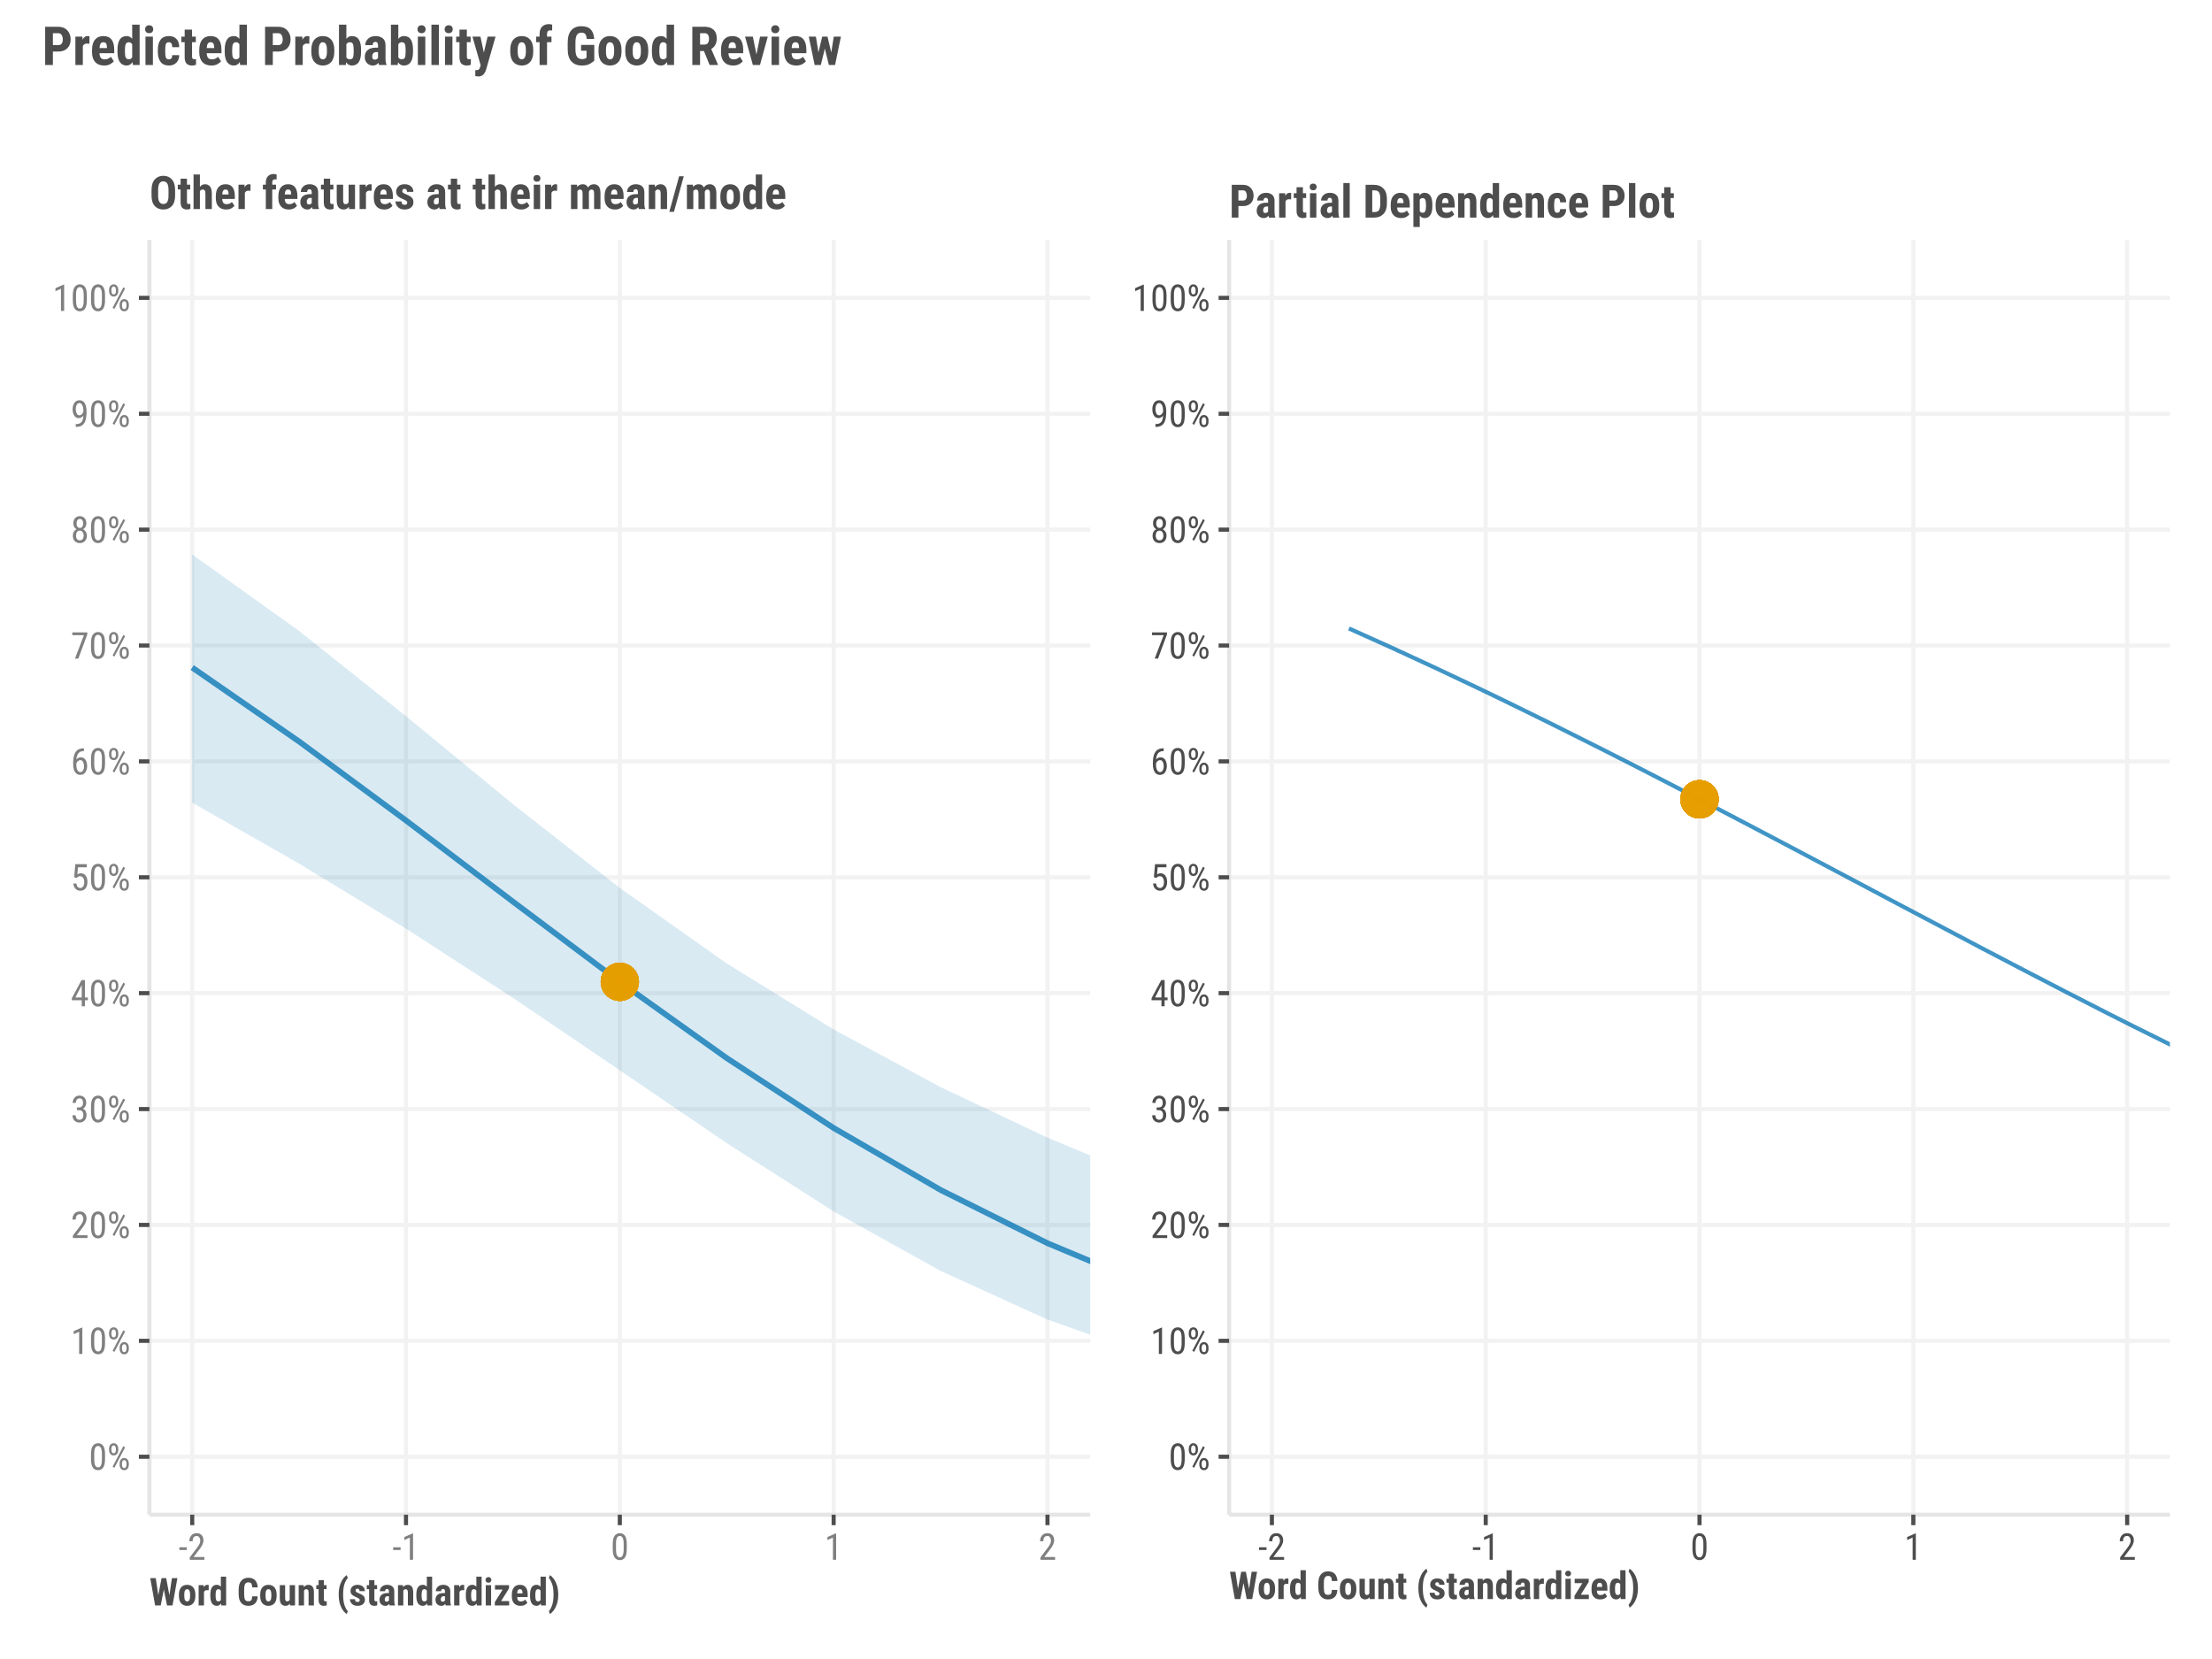
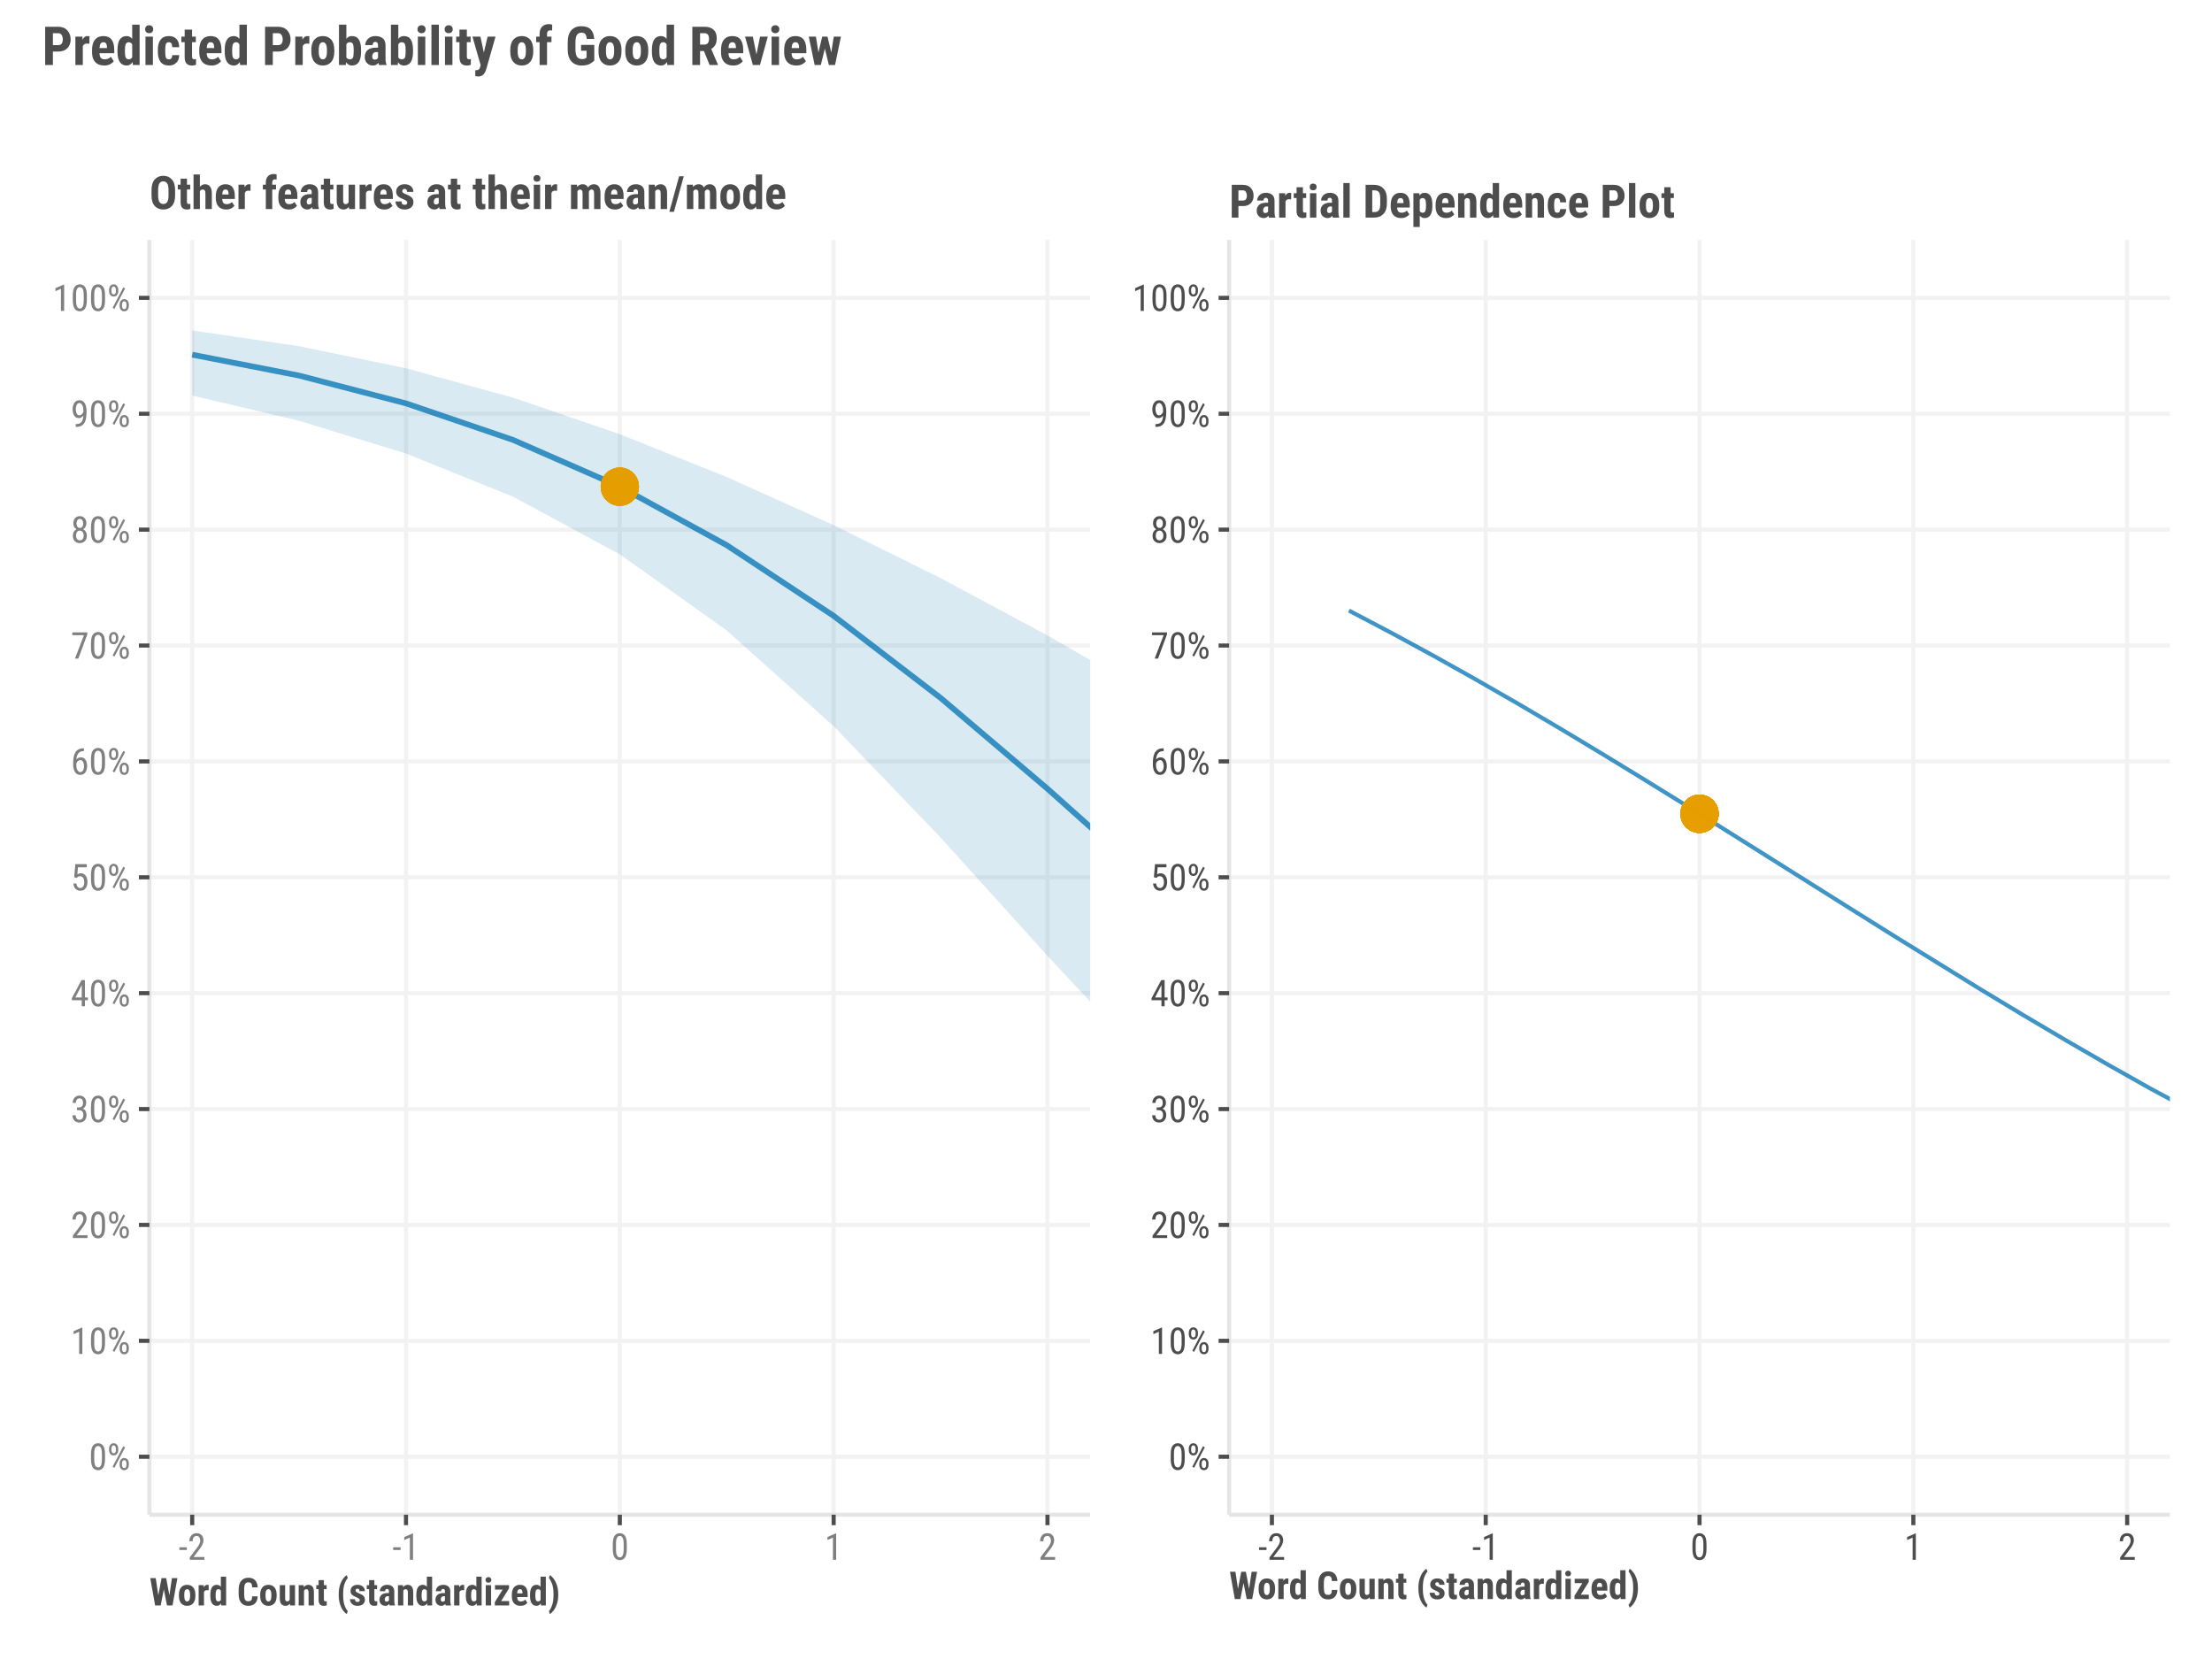
<svg xmlns="http://www.w3.org/2000/svg" class="svglite" width="576.00pt" height="432.00pt" viewBox="0 0 576.00 432.00">
  <defs>
    <style type="text/css">
    .svglite line, .svglite polyline, .svglite polygon, .svglite path, .svglite rect, .svglite circle {
      fill: none;
      stroke: #000000;
      stroke-linecap: round;
      stroke-linejoin: round;
      stroke-miterlimit: 10.00;
    }
    .svglite text {
      white-space: pre;
    }
  </style>
  </defs>
  <rect width="100%" height="100%" style="stroke: none; fill: none;" />
  <defs>
    <clipPath id="cpMC4wMHw1NzYuMDB8MC4wMHw0MzIuMDA=">
      <rect x="0.00" y="0.00" width="576.00" height="432.00" />
    </clipPath>
  </defs>
  <g clip-path="url(#cpMC4wMHw1NzYuMDB8MC4wMHw0MzIuMDA=)">
    <rect x="0" y="0" width="576.00" height="432.00" style="stroke-width: 1.07; stroke: none;" />
  </g>
  <defs>
    <clipPath id="cpMzguOTF8NTY1LjA0fDYyLjQ4fDM5NC40Mg==">
      <rect x="38.91" y="62.48" width="526.13" height="331.94" />
    </clipPath>
  </defs>
  <g clip-path="url(#cpMzguOTF8NTY1LjA0fDYyLjQ4fDM5NC40Mg==)">
</g>
  <g clip-path="url(#cpMC4wMHw1NzYuMDB8MC4wMHw0MzIuMDA=)">
</g>
  <defs>
    <clipPath id="cpNS40OHwyODkuMzd8MjIuMDB8NDI2LjUy">
      <rect x="5.48" y="22.00" width="283.89" height="404.52" />
    </clipPath>
  </defs>
  <g clip-path="url(#cpNS40OHwyODkuMzd8MjIuMDB8NDI2LjUy)">
    <rect x="5.48" y="22.00" width="283.89" height="404.52" style="stroke-width: 1.07; stroke: none;" />
  </g>
  <g clip-path="url(#cpMC4wMHw1NzYuMDB8MC4wMHw0MzIuMDA=)">
</g>
  <defs>
    <clipPath id="cpMzguOTF8MjgzLjg5fDYyLjQ4fDM5NC40Mg==">
      <rect x="38.91" y="62.48" width="244.98" height="331.94" />
    </clipPath>
  </defs>
  <g clip-path="url(#cpMzguOTF8MjgzLjg5fDYyLjQ4fDM5NC40Mg==)">
    <polyline points="38.91,379.33 283.89,379.33 " style="stroke-width: 1.07; stroke: #F2F2F2; stroke-linecap: butt;" />
    <polyline points="38.91,349.15 283.89,349.15 " style="stroke-width: 1.07; stroke: #F2F2F2; stroke-linecap: butt;" />
    <polyline points="38.91,318.97 283.89,318.97 " style="stroke-width: 1.07; stroke: #F2F2F2; stroke-linecap: butt;" />
    <polyline points="38.91,288.80 283.89,288.80 " style="stroke-width: 1.07; stroke: #F2F2F2; stroke-linecap: butt;" />
    <polyline points="38.91,258.62 283.89,258.62 " style="stroke-width: 1.07; stroke: #F2F2F2; stroke-linecap: butt;" />
    <polyline points="38.91,228.45 283.89,228.45 " style="stroke-width: 1.07; stroke: #F2F2F2; stroke-linecap: butt;" />
    <polyline points="38.91,198.27 283.89,198.27 " style="stroke-width: 1.07; stroke: #F2F2F2; stroke-linecap: butt;" />
    <polyline points="38.91,168.09 283.89,168.09 " style="stroke-width: 1.07; stroke: #F2F2F2; stroke-linecap: butt;" />
    <polyline points="38.91,137.92 283.89,137.92 " style="stroke-width: 1.07; stroke: #F2F2F2; stroke-linecap: butt;" />
    <polyline points="38.91,107.74 283.89,107.74 " style="stroke-width: 1.07; stroke: #F2F2F2; stroke-linecap: butt;" />
    <polyline points="38.91,77.56 283.89,77.56 " style="stroke-width: 1.07; stroke: #F2F2F2; stroke-linecap: butt;" />
    <polyline points="50.05,394.42 50.05,62.48 " style="stroke-width: 1.07; stroke: #F2F2F2; stroke-linecap: butt;" />
    <polyline points="105.72,394.42 105.72,62.48 " style="stroke-width: 1.07; stroke: #F2F2F2; stroke-linecap: butt;" />
    <polyline points="161.40,394.42 161.40,62.48 " style="stroke-width: 1.07; stroke: #F2F2F2; stroke-linecap: butt;" />
    <polyline points="217.08,394.42 217.08,62.48 " style="stroke-width: 1.07; stroke: #F2F2F2; stroke-linecap: butt;" />
    <polyline points="272.76,394.42 272.76,62.48 " style="stroke-width: 1.07; stroke: #F2F2F2; stroke-linecap: butt;" />
-     <polyline points="50.05,173.83 77.89,193.09 105.72,213.65 133.56,234.78 161.40,255.67 189.24,275.53 217.08,293.73 244.92,309.86 272.76,323.73 300.59,335.36 328.43,344.89 356.27,352.57 384.11,358.68 411.95,363.47 " style="stroke-width: 1.49; stroke: #0072B2; stroke-opacity: 0.75; stroke-linecap: butt;" />
-     <polygon points="50.05,144.38 77.89,164.30 105.72,186.49 133.56,209.38 161.40,231.23 189.24,250.88 217.08,268.07 244.92,283.07 272.76,296.24 300.59,307.82 328.43,318.01 356.27,326.93 384.11,334.71 411.95,341.46 411.95,372.99 384.11,370.22 356.27,366.32 328.43,360.89 300.59,353.48 272.76,343.61 244.92,330.94 217.08,315.45 189.24,297.67 161.40,278.71 133.56,259.83 105.72,241.82 77.89,224.89 50.05,209.01 " style="stroke-width: 0.00; stroke: none; stroke-linecap: butt; fill: #0072B2; fill-opacity: 0.15;" />
-     <polyline points="50.05,144.38 77.89,164.30 105.72,186.49 133.56,209.38 161.40,231.23 189.24,250.88 217.08,268.07 244.92,283.07 272.76,296.24 300.59,307.82 328.43,318.01 356.27,326.93 384.11,334.71 411.95,341.46 " style="stroke-width: 1.07; stroke: none; stroke-linecap: butt;" />
-     <polyline points="411.95,372.99 384.11,370.22 356.27,366.32 328.43,360.89 300.59,353.48 272.76,343.61 244.92,330.94 217.08,315.45 189.24,297.67 161.40,278.71 133.56,259.83 105.72,241.82 77.89,224.89 50.05,209.01 " style="stroke-width: 1.07; stroke: none; stroke-linecap: butt;" />
-     <circle cx="161.40" cy="255.67" r="4.62" style="stroke-width: 0.71; stroke: #E69F00; stroke-opacity: 0.50; fill: #E69F00; fill-opacity: 0.50;" />
-     <circle cx="161.40" cy="255.67" r="4.62" style="stroke-width: 0.71; stroke: #E69F00; stroke-opacity: 0.50; fill: #E69F00; fill-opacity: 0.50;" />
-     <circle cx="161.40" cy="255.67" r="4.62" style="stroke-width: 0.71; stroke: #E69F00; stroke-opacity: 0.50; fill: #E69F00; fill-opacity: 0.50;" />
-     <circle cx="161.40" cy="255.67" r="4.62" style="stroke-width: 0.71; stroke: #E69F00; stroke-opacity: 0.50; fill: #E69F00; fill-opacity: 0.50;" />
-     <circle cx="161.40" cy="255.67" r="4.62" style="stroke-width: 0.71; stroke: #E69F00; stroke-opacity: 0.50; fill: #E69F00; fill-opacity: 0.50;" />
-     <circle cx="161.40" cy="255.67" r="4.62" style="stroke-width: 0.71; stroke: #E69F00; stroke-opacity: 0.50; fill: #E69F00; fill-opacity: 0.50;" />
-     <circle cx="161.40" cy="255.67" r="4.62" style="stroke-width: 0.71; stroke: #E69F00; stroke-opacity: 0.50; fill: #E69F00; fill-opacity: 0.50;" />
-     <circle cx="161.40" cy="255.67" r="4.62" style="stroke-width: 0.71; stroke: #E69F00; stroke-opacity: 0.50; fill: #E69F00; fill-opacity: 0.50;" />
-     <circle cx="161.40" cy="255.67" r="4.62" style="stroke-width: 0.71; stroke: #E69F00; stroke-opacity: 0.50; fill: #E69F00; fill-opacity: 0.50;" />
-     <circle cx="161.40" cy="255.67" r="4.62" style="stroke-width: 0.71; stroke: #E69F00; stroke-opacity: 0.50; fill: #E69F00; fill-opacity: 0.50;" />
-     <circle cx="161.40" cy="255.67" r="4.62" style="stroke-width: 0.71; stroke: #E69F00; stroke-opacity: 0.50; fill: #E69F00; fill-opacity: 0.50;" />
-     <circle cx="161.40" cy="255.67" r="4.62" style="stroke-width: 0.71; stroke: #E69F00; stroke-opacity: 0.50; fill: #E69F00; fill-opacity: 0.50;" />
-     <circle cx="161.40" cy="255.67" r="4.62" style="stroke-width: 0.71; stroke: #E69F00; stroke-opacity: 0.50; fill: #E69F00; fill-opacity: 0.50;" />
-     <circle cx="161.40" cy="255.67" r="4.62" style="stroke-width: 0.71; stroke: #E69F00; stroke-opacity: 0.50; fill: #E69F00; fill-opacity: 0.50;" />
+     <polyline points="50.05,92.36 77.89,97.80 105.72,105.04 133.56,114.54 161.40,126.73 189.24,141.97 217.08,160.37 244.92,181.73 272.76,205.39 300.59,230.26 328.43,255.03 " style="stroke-width: 1.49; stroke: #0072B2; stroke-opacity: 0.75; stroke-linecap: butt;" />
+     <polygon points="50.05,86.04 77.89,90.15 105.72,95.90 133.56,103.54 161.40,113.06 189.24,124.22 217.08,136.75 244.92,150.53 272.76,165.47 300.59,181.46 328.43,198.28 328.43,304.96 300.59,278.69 272.76,248.91 244.92,218.09 217.08,189.09 189.24,164.17 161.40,144.35 133.56,129.32 105.72,118.09 77.89,109.57 50.05,103.00 " style="stroke-width: 0.00; stroke: none; stroke-linecap: butt; fill: #0072B2; fill-opacity: 0.15;" />
+     <polyline points="50.05,86.04 77.89,90.15 105.72,95.90 133.56,103.54 161.40,113.06 189.24,124.22 217.08,136.75 244.92,150.53 272.76,165.47 300.59,181.46 328.43,198.28 " style="stroke-width: 1.07; stroke: none; stroke-linecap: butt;" />
+     <polyline points="328.43,304.96 300.59,278.69 272.76,248.91 244.92,218.09 217.08,189.09 189.24,164.17 161.40,144.35 133.56,129.32 105.72,118.09 77.89,109.57 50.05,103.00 " style="stroke-width: 1.07; stroke: none; stroke-linecap: butt;" />
+     <circle cx="161.40" cy="126.73" r="4.62" style="stroke-width: 0.71; stroke: #E69F00; stroke-opacity: 0.50; fill: #E69F00; fill-opacity: 0.50;" />
+     <circle cx="161.40" cy="126.73" r="4.62" style="stroke-width: 0.71; stroke: #E69F00; stroke-opacity: 0.50; fill: #E69F00; fill-opacity: 0.50;" />
+     <circle cx="161.40" cy="126.73" r="4.62" style="stroke-width: 0.71; stroke: #E69F00; stroke-opacity: 0.50; fill: #E69F00; fill-opacity: 0.50;" />
+     <circle cx="161.40" cy="126.73" r="4.62" style="stroke-width: 0.71; stroke: #E69F00; stroke-opacity: 0.50; fill: #E69F00; fill-opacity: 0.50;" />
+     <circle cx="161.40" cy="126.73" r="4.62" style="stroke-width: 0.71; stroke: #E69F00; stroke-opacity: 0.50; fill: #E69F00; fill-opacity: 0.50;" />
+     <circle cx="161.40" cy="126.73" r="4.62" style="stroke-width: 0.71; stroke: #E69F00; stroke-opacity: 0.50; fill: #E69F00; fill-opacity: 0.50;" />
+     <circle cx="161.40" cy="126.73" r="4.62" style="stroke-width: 0.71; stroke: #E69F00; stroke-opacity: 0.50; fill: #E69F00; fill-opacity: 0.50;" />
+     <circle cx="161.40" cy="126.73" r="4.62" style="stroke-width: 0.71; stroke: #E69F00; stroke-opacity: 0.50; fill: #E69F00; fill-opacity: 0.50;" />
+     <circle cx="161.40" cy="126.73" r="4.62" style="stroke-width: 0.71; stroke: #E69F00; stroke-opacity: 0.50; fill: #E69F00; fill-opacity: 0.50;" />
+     <circle cx="161.40" cy="126.73" r="4.62" style="stroke-width: 0.71; stroke: #E69F00; stroke-opacity: 0.50; fill: #E69F00; fill-opacity: 0.50;" />
+     <circle cx="161.40" cy="126.73" r="4.62" style="stroke-width: 0.71; stroke: #E69F00; stroke-opacity: 0.50; fill: #E69F00; fill-opacity: 0.50;" />
  </g>
  <g clip-path="url(#cpMC4wMHw1NzYuMDB8MC4wMHw0MzIuMDA=)">
    <polyline points="38.91,394.42 38.91,62.48 " style="stroke-width: 1.07; stroke: #E5E5E5; stroke-linecap: butt;" />
    <text x="33.98" y="382.74" text-anchor="end" style="font-size: 9.60px;fill: #7F7F7F; font-family: &quot;Roboto Condensed&quot;;" textLength="10.81px" lengthAdjust="spacingAndGlyphs">0%</text>
    <text x="33.98" y="352.56" text-anchor="end" style="font-size: 9.60px;fill: #7F7F7F; font-family: &quot;Roboto Condensed&quot;;" textLength="15.54px" lengthAdjust="spacingAndGlyphs">10%</text>
    <text x="33.98" y="322.38" text-anchor="end" style="font-size: 9.60px;fill: #7F7F7F; font-family: &quot;Roboto Condensed&quot;;" textLength="15.54px" lengthAdjust="spacingAndGlyphs">20%</text>
    <text x="33.98" y="292.21" text-anchor="end" style="font-size: 9.60px;fill: #7F7F7F; font-family: &quot;Roboto Condensed&quot;;" textLength="15.54px" lengthAdjust="spacingAndGlyphs">30%</text>
    <text x="33.98" y="262.03" text-anchor="end" style="font-size: 9.60px;fill: #7F7F7F; font-family: &quot;Roboto Condensed&quot;;" textLength="15.54px" lengthAdjust="spacingAndGlyphs">40%</text>
    <text x="33.98" y="231.85" text-anchor="end" style="font-size: 9.60px;fill: #7F7F7F; font-family: &quot;Roboto Condensed&quot;;" textLength="15.54px" lengthAdjust="spacingAndGlyphs">50%</text>
    <text x="33.98" y="201.68" text-anchor="end" style="font-size: 9.60px;fill: #7F7F7F; font-family: &quot;Roboto Condensed&quot;;" textLength="15.54px" lengthAdjust="spacingAndGlyphs">60%</text>
    <text x="33.98" y="171.50" text-anchor="end" style="font-size: 9.60px;fill: #7F7F7F; font-family: &quot;Roboto Condensed&quot;;" textLength="15.54px" lengthAdjust="spacingAndGlyphs">70%</text>
    <text x="33.98" y="141.33" text-anchor="end" style="font-size: 9.60px;fill: #7F7F7F; font-family: &quot;Roboto Condensed&quot;;" textLength="15.54px" lengthAdjust="spacingAndGlyphs">80%</text>
    <text x="33.98" y="111.15" text-anchor="end" style="font-size: 9.60px;fill: #7F7F7F; font-family: &quot;Roboto Condensed&quot;;" textLength="15.54px" lengthAdjust="spacingAndGlyphs">90%</text>
    <text x="33.98" y="80.97" text-anchor="end" style="font-size: 9.60px;fill: #7F7F7F; font-family: &quot;Roboto Condensed&quot;;" textLength="20.28px" lengthAdjust="spacingAndGlyphs">100%</text>
    <polyline points="36.17,379.33 38.91,379.33 " style="stroke-width: 1.07; stroke: #4D4D4D; stroke-linecap: butt;" />
    <polyline points="36.17,349.15 38.91,349.15 " style="stroke-width: 1.07; stroke: #4D4D4D; stroke-linecap: butt;" />
    <polyline points="36.17,318.97 38.91,318.97 " style="stroke-width: 1.07; stroke: #4D4D4D; stroke-linecap: butt;" />
    <polyline points="36.17,288.80 38.91,288.80 " style="stroke-width: 1.07; stroke: #4D4D4D; stroke-linecap: butt;" />
    <polyline points="36.17,258.62 38.91,258.62 " style="stroke-width: 1.07; stroke: #4D4D4D; stroke-linecap: butt;" />
    <polyline points="36.17,228.45 38.91,228.45 " style="stroke-width: 1.07; stroke: #4D4D4D; stroke-linecap: butt;" />
    <polyline points="36.17,198.27 38.91,198.27 " style="stroke-width: 1.07; stroke: #4D4D4D; stroke-linecap: butt;" />
    <polyline points="36.17,168.09 38.91,168.09 " style="stroke-width: 1.07; stroke: #4D4D4D; stroke-linecap: butt;" />
    <polyline points="36.17,137.92 38.91,137.92 " style="stroke-width: 1.07; stroke: #4D4D4D; stroke-linecap: butt;" />
    <polyline points="36.17,107.74 38.91,107.74 " style="stroke-width: 1.07; stroke: #4D4D4D; stroke-linecap: butt;" />
    <polyline points="36.17,77.56 38.91,77.56 " style="stroke-width: 1.07; stroke: #4D4D4D; stroke-linecap: butt;" />
    <polyline points="38.91,394.42 283.89,394.42 " style="stroke-width: 1.07; stroke: #E5E5E5; stroke-linecap: butt;" />
    <polyline points="50.05,397.15 50.05,394.42 " style="stroke-width: 1.07; stroke: #4D4D4D; stroke-linecap: butt;" />
    <polyline points="105.72,397.15 105.72,394.42 " style="stroke-width: 1.07; stroke: #4D4D4D; stroke-linecap: butt;" />
    <polyline points="161.40,397.15 161.40,394.42 " style="stroke-width: 1.07; stroke: #4D4D4D; stroke-linecap: butt;" />
    <polyline points="217.08,397.15 217.08,394.42 " style="stroke-width: 1.07; stroke: #4D4D4D; stroke-linecap: butt;" />
    <polyline points="272.76,397.15 272.76,394.42 " style="stroke-width: 1.07; stroke: #4D4D4D; stroke-linecap: butt;" />
    <text x="50.05" y="406.16" text-anchor="middle" style="font-size: 9.60px;fill: #7F7F7F; font-family: &quot;Roboto Condensed&quot;;" textLength="7.11px" lengthAdjust="spacingAndGlyphs">-2</text>
    <text x="105.72" y="406.16" text-anchor="middle" style="font-size: 9.60px;fill: #7F7F7F; font-family: &quot;Roboto Condensed&quot;;" textLength="7.11px" lengthAdjust="spacingAndGlyphs">-1</text>
    <text x="161.40" y="406.16" text-anchor="middle" style="font-size: 9.60px;fill: #7F7F7F; font-family: &quot;Roboto Condensed&quot;;" textLength="4.74px" lengthAdjust="spacingAndGlyphs">0</text>
    <text x="217.08" y="406.16" text-anchor="middle" style="font-size: 9.60px;fill: #7F7F7F; font-family: &quot;Roboto Condensed&quot;;" textLength="4.74px" lengthAdjust="spacingAndGlyphs">1</text>
    <text x="272.76" y="406.16" text-anchor="middle" style="font-size: 9.60px;fill: #7F7F7F; font-family: &quot;Roboto Condensed&quot;;" textLength="4.74px" lengthAdjust="spacingAndGlyphs">2</text>
    <text x="38.91" y="418.06" style="font-size: 10.00px; font-weight: bold;fill: #4D4D4D; font-family: &quot;Roboto Condensed&quot;;" textLength="107.39px" lengthAdjust="spacingAndGlyphs">Word Count (standardized)</text>
    <text x="38.91" y="54.43" style="font-size: 12.00px; font-weight: bold;fill: #4D4D4D; font-family: &quot;Roboto Condensed&quot;;" textLength="166.13px" lengthAdjust="spacingAndGlyphs">Other features at their mean/mode</text>
  </g>
  <defs>
    <clipPath id="cpMjg5LjM3fDU3MC41MnwyMi4wMHw0MjYuNTI=">
      <rect x="289.37" y="22.00" width="281.15" height="404.52" />
    </clipPath>
  </defs>
  <g clip-path="url(#cpMjg5LjM3fDU3MC41MnwyMi4wMHw0MjYuNTI=)">
    <rect x="289.37" y="22.00" width="281.15" height="404.52" style="stroke-width: 1.07; stroke: none;" />
  </g>
  <g clip-path="url(#cpMC4wMHw1NzYuMDB8MC4wMHw0MzIuMDA=)">
</g>
  <defs>
    <clipPath id="cpMzIwLjA2fDU2NS4wNHw2Mi40OHwzOTQuNDI=">
      <rect x="320.06" y="62.48" width="244.98" height="331.94" />
    </clipPath>
  </defs>
  <g clip-path="url(#cpMzIwLjA2fDU2NS4wNHw2Mi40OHwzOTQuNDI=)">
    <polyline points="320.06,379.33 565.04,379.33 " style="stroke-width: 1.07; stroke: #F2F2F2; stroke-linecap: butt;" />
    <polyline points="320.06,349.15 565.04,349.15 " style="stroke-width: 1.07; stroke: #F2F2F2; stroke-linecap: butt;" />
    <polyline points="320.06,318.97 565.04,318.97 " style="stroke-width: 1.07; stroke: #F2F2F2; stroke-linecap: butt;" />
    <polyline points="320.06,288.80 565.04,288.80 " style="stroke-width: 1.07; stroke: #F2F2F2; stroke-linecap: butt;" />
    <polyline points="320.06,258.62 565.04,258.62 " style="stroke-width: 1.07; stroke: #F2F2F2; stroke-linecap: butt;" />
    <polyline points="320.06,228.45 565.04,228.45 " style="stroke-width: 1.07; stroke: #F2F2F2; stroke-linecap: butt;" />
    <polyline points="320.06,198.27 565.04,198.27 " style="stroke-width: 1.07; stroke: #F2F2F2; stroke-linecap: butt;" />
    <polyline points="320.06,168.09 565.04,168.09 " style="stroke-width: 1.07; stroke: #F2F2F2; stroke-linecap: butt;" />
    <polyline points="320.06,137.92 565.04,137.92 " style="stroke-width: 1.07; stroke: #F2F2F2; stroke-linecap: butt;" />
    <polyline points="320.06,107.74 565.04,107.74 " style="stroke-width: 1.07; stroke: #F2F2F2; stroke-linecap: butt;" />
    <polyline points="320.06,77.56 565.04,77.56 " style="stroke-width: 1.07; stroke: #F2F2F2; stroke-linecap: butt;" />
    <polyline points="331.20,394.42 331.20,62.48 " style="stroke-width: 1.07; stroke: #F2F2F2; stroke-linecap: butt;" />
    <polyline points="386.88,394.42 386.88,62.48 " style="stroke-width: 1.07; stroke: #F2F2F2; stroke-linecap: butt;" />
    <polyline points="442.55,394.42 442.55,62.48 " style="stroke-width: 1.07; stroke: #F2F2F2; stroke-linecap: butt;" />
    <polyline points="498.23,394.42 498.23,62.48 " style="stroke-width: 1.07; stroke: #F2F2F2; stroke-linecap: butt;" />
    <polyline points="553.91,394.42 553.91,62.48 " style="stroke-width: 1.07; stroke: #F2F2F2; stroke-linecap: butt;" />
-     <polyline points="351.26,163.65 362.02,168.49 362.24,168.59 373.22,173.66 384.20,178.85 388.27,180.80 395.18,184.16 404.41,188.70 406.16,189.58 417.14,195.08 418.79,195.92 428.12,200.67 439.10,206.34 450.08,212.06 452.72,213.44 461.06,217.82 472.05,223.62 483.03,229.44 494.01,235.26 515.97,246.85 526.95,252.59 537.93,258.28 548.91,263.90 555.17,267.06 570.87,274.87 581.85,280.21 582.29,280.42 592.83,285.43 603.81,290.51 680.67,321.93 " style="stroke-width: 1.07; stroke: #0072B2; stroke-opacity: 0.75; stroke-linecap: butt;" />
-     <circle cx="442.55" cy="208.13" r="4.62" style="stroke-width: 0.71; stroke: #E69F00; stroke-opacity: 0.50; fill: #E69F00; fill-opacity: 0.50;" />
-     <circle cx="442.55" cy="208.13" r="4.62" style="stroke-width: 0.71; stroke: #E69F00; stroke-opacity: 0.50; fill: #E69F00; fill-opacity: 0.50;" />
-     <circle cx="442.55" cy="208.13" r="4.62" style="stroke-width: 0.71; stroke: #E69F00; stroke-opacity: 0.50; fill: #E69F00; fill-opacity: 0.50;" />
-     <circle cx="442.55" cy="208.13" r="4.62" style="stroke-width: 0.71; stroke: #E69F00; stroke-opacity: 0.50; fill: #E69F00; fill-opacity: 0.50;" />
-     <circle cx="442.55" cy="208.13" r="4.62" style="stroke-width: 0.71; stroke: #E69F00; stroke-opacity: 0.50; fill: #E69F00; fill-opacity: 0.50;" />
-     <circle cx="442.55" cy="208.13" r="4.62" style="stroke-width: 0.71; stroke: #E69F00; stroke-opacity: 0.50; fill: #E69F00; fill-opacity: 0.50;" />
-     <circle cx="442.55" cy="208.13" r="4.62" style="stroke-width: 0.71; stroke: #E69F00; stroke-opacity: 0.50; fill: #E69F00; fill-opacity: 0.50;" />
-     <circle cx="442.55" cy="208.13" r="4.62" style="stroke-width: 0.71; stroke: #E69F00; stroke-opacity: 0.50; fill: #E69F00; fill-opacity: 0.50;" />
-     <circle cx="442.55" cy="208.13" r="4.62" style="stroke-width: 0.71; stroke: #E69F00; stroke-opacity: 0.50; fill: #E69F00; fill-opacity: 0.50;" />
-     <circle cx="442.55" cy="208.13" r="4.62" style="stroke-width: 0.71; stroke: #E69F00; stroke-opacity: 0.50; fill: #E69F00; fill-opacity: 0.50;" />
-     <circle cx="442.55" cy="208.13" r="4.62" style="stroke-width: 0.71; stroke: #E69F00; stroke-opacity: 0.50; fill: #E69F00; fill-opacity: 0.50;" />
-     <circle cx="442.55" cy="208.13" r="4.62" style="stroke-width: 0.71; stroke: #E69F00; stroke-opacity: 0.50; fill: #E69F00; fill-opacity: 0.50;" />
-     <circle cx="442.55" cy="208.13" r="4.62" style="stroke-width: 0.71; stroke: #E69F00; stroke-opacity: 0.50; fill: #E69F00; fill-opacity: 0.50;" />
-     <circle cx="442.55" cy="208.13" r="4.62" style="stroke-width: 0.71; stroke: #E69F00; stroke-opacity: 0.50; fill: #E69F00; fill-opacity: 0.50;" />
-     <circle cx="442.55" cy="208.13" r="4.62" style="stroke-width: 0.71; stroke: #E69F00; stroke-opacity: 0.50; fill: #E69F00; fill-opacity: 0.50;" />
-     <circle cx="442.55" cy="208.13" r="4.62" style="stroke-width: 0.71; stroke: #E69F00; stroke-opacity: 0.50; fill: #E69F00; fill-opacity: 0.50;" />
-     <circle cx="442.55" cy="208.13" r="4.62" style="stroke-width: 0.71; stroke: #E69F00; stroke-opacity: 0.50; fill: #E69F00; fill-opacity: 0.50;" />
-     <circle cx="442.55" cy="208.13" r="4.62" style="stroke-width: 0.71; stroke: #E69F00; stroke-opacity: 0.50; fill: #E69F00; fill-opacity: 0.50;" />
-     <circle cx="442.55" cy="208.13" r="4.62" style="stroke-width: 0.71; stroke: #E69F00; stroke-opacity: 0.50; fill: #E69F00; fill-opacity: 0.50;" />
-     <circle cx="442.55" cy="208.13" r="4.62" style="stroke-width: 0.71; stroke: #E69F00; stroke-opacity: 0.50; fill: #E69F00; fill-opacity: 0.50;" />
-     <circle cx="442.55" cy="208.13" r="4.62" style="stroke-width: 0.71; stroke: #E69F00; stroke-opacity: 0.50; fill: #E69F00; fill-opacity: 0.50;" />
-     <circle cx="442.55" cy="208.13" r="4.62" style="stroke-width: 0.71; stroke: #E69F00; stroke-opacity: 0.50; fill: #E69F00; fill-opacity: 0.50;" />
-     <circle cx="442.55" cy="208.13" r="4.62" style="stroke-width: 0.71; stroke: #E69F00; stroke-opacity: 0.50; fill: #E69F00; fill-opacity: 0.50;" />
-     <circle cx="442.55" cy="208.13" r="4.62" style="stroke-width: 0.71; stroke: #E69F00; stroke-opacity: 0.50; fill: #E69F00; fill-opacity: 0.50;" />
-     <circle cx="442.55" cy="208.13" r="4.62" style="stroke-width: 0.71; stroke: #E69F00; stroke-opacity: 0.50; fill: #E69F00; fill-opacity: 0.50;" />
-     <circle cx="442.55" cy="208.13" r="4.62" style="stroke-width: 0.71; stroke: #E69F00; stroke-opacity: 0.50; fill: #E69F00; fill-opacity: 0.50;" />
-     <circle cx="442.55" cy="208.13" r="4.62" style="stroke-width: 0.71; stroke: #E69F00; stroke-opacity: 0.50; fill: #E69F00; fill-opacity: 0.50;" />
-     <circle cx="442.55" cy="208.13" r="4.62" style="stroke-width: 0.71; stroke: #E69F00; stroke-opacity: 0.50; fill: #E69F00; fill-opacity: 0.50;" />
-     <circle cx="442.55" cy="208.13" r="4.62" style="stroke-width: 0.71; stroke: #E69F00; stroke-opacity: 0.50; fill: #E69F00; fill-opacity: 0.50;" />
-     <circle cx="442.55" cy="208.13" r="4.62" style="stroke-width: 0.71; stroke: #E69F00; stroke-opacity: 0.50; fill: #E69F00; fill-opacity: 0.50;" />
+     <polyline points="351.26,158.99 362.02,164.65 362.24,164.76 373.22,170.73 384.20,176.88 395.18,183.19 404.41,188.62 406.16,189.66 417.14,196.26 428.12,202.97 439.10,209.76 450.08,216.63 461.06,223.53 468.64,228.30 472.05,230.44 483.03,237.35 494.01,244.22 515.97,257.77 526.95,264.39 537.93,270.88 548.91,277.23 559.89,283.42 581.85,295.23 592.83,300.84 598.43,303.62 603.81,306.24 " style="stroke-width: 1.07; stroke: #0072B2; stroke-opacity: 0.75; stroke-linecap: butt;" />
+     <circle cx="442.55" cy="211.91" r="4.62" style="stroke-width: 0.71; stroke: #E69F00; stroke-opacity: 0.50; fill: #E69F00; fill-opacity: 0.50;" />
+     <circle cx="442.55" cy="211.91" r="4.62" style="stroke-width: 0.71; stroke: #E69F00; stroke-opacity: 0.50; fill: #E69F00; fill-opacity: 0.50;" />
+     <circle cx="442.55" cy="211.91" r="4.62" style="stroke-width: 0.71; stroke: #E69F00; stroke-opacity: 0.50; fill: #E69F00; fill-opacity: 0.50;" />
+     <circle cx="442.55" cy="211.91" r="4.62" style="stroke-width: 0.71; stroke: #E69F00; stroke-opacity: 0.50; fill: #E69F00; fill-opacity: 0.50;" />
+     <circle cx="442.55" cy="211.91" r="4.62" style="stroke-width: 0.71; stroke: #E69F00; stroke-opacity: 0.50; fill: #E69F00; fill-opacity: 0.50;" />
+     <circle cx="442.55" cy="211.91" r="4.62" style="stroke-width: 0.71; stroke: #E69F00; stroke-opacity: 0.50; fill: #E69F00; fill-opacity: 0.50;" />
+     <circle cx="442.55" cy="211.91" r="4.62" style="stroke-width: 0.71; stroke: #E69F00; stroke-opacity: 0.50; fill: #E69F00; fill-opacity: 0.50;" />
+     <circle cx="442.55" cy="211.91" r="4.62" style="stroke-width: 0.71; stroke: #E69F00; stroke-opacity: 0.50; fill: #E69F00; fill-opacity: 0.50;" />
+     <circle cx="442.55" cy="211.91" r="4.62" style="stroke-width: 0.71; stroke: #E69F00; stroke-opacity: 0.50; fill: #E69F00; fill-opacity: 0.50;" />
+     <circle cx="442.55" cy="211.91" r="4.62" style="stroke-width: 0.71; stroke: #E69F00; stroke-opacity: 0.50; fill: #E69F00; fill-opacity: 0.50;" />
+     <circle cx="442.55" cy="211.91" r="4.62" style="stroke-width: 0.71; stroke: #E69F00; stroke-opacity: 0.50; fill: #E69F00; fill-opacity: 0.50;" />
+     <circle cx="442.55" cy="211.91" r="4.62" style="stroke-width: 0.71; stroke: #E69F00; stroke-opacity: 0.50; fill: #E69F00; fill-opacity: 0.50;" />
+     <circle cx="442.55" cy="211.91" r="4.62" style="stroke-width: 0.71; stroke: #E69F00; stroke-opacity: 0.50; fill: #E69F00; fill-opacity: 0.50;" />
+     <circle cx="442.55" cy="211.91" r="4.62" style="stroke-width: 0.71; stroke: #E69F00; stroke-opacity: 0.50; fill: #E69F00; fill-opacity: 0.50;" />
+     <circle cx="442.55" cy="211.91" r="4.62" style="stroke-width: 0.71; stroke: #E69F00; stroke-opacity: 0.50; fill: #E69F00; fill-opacity: 0.50;" />
+     <circle cx="442.55" cy="211.91" r="4.62" style="stroke-width: 0.71; stroke: #E69F00; stroke-opacity: 0.50; fill: #E69F00; fill-opacity: 0.50;" />
+     <circle cx="442.55" cy="211.91" r="4.62" style="stroke-width: 0.71; stroke: #E69F00; stroke-opacity: 0.50; fill: #E69F00; fill-opacity: 0.50;" />
+     <circle cx="442.55" cy="211.91" r="4.62" style="stroke-width: 0.71; stroke: #E69F00; stroke-opacity: 0.50; fill: #E69F00; fill-opacity: 0.50;" />
+     <circle cx="442.55" cy="211.91" r="4.62" style="stroke-width: 0.71; stroke: #E69F00; stroke-opacity: 0.50; fill: #E69F00; fill-opacity: 0.50;" />
+     <circle cx="442.55" cy="211.91" r="4.62" style="stroke-width: 0.71; stroke: #E69F00; stroke-opacity: 0.50; fill: #E69F00; fill-opacity: 0.50;" />
+     <circle cx="442.55" cy="211.91" r="4.62" style="stroke-width: 0.71; stroke: #E69F00; stroke-opacity: 0.50; fill: #E69F00; fill-opacity: 0.50;" />
+     <circle cx="442.55" cy="211.91" r="4.62" style="stroke-width: 0.71; stroke: #E69F00; stroke-opacity: 0.50; fill: #E69F00; fill-opacity: 0.50;" />
+     <circle cx="442.55" cy="211.91" r="4.62" style="stroke-width: 0.71; stroke: #E69F00; stroke-opacity: 0.50; fill: #E69F00; fill-opacity: 0.50;" />
+     <circle cx="442.55" cy="211.91" r="4.62" style="stroke-width: 0.71; stroke: #E69F00; stroke-opacity: 0.50; fill: #E69F00; fill-opacity: 0.50;" />
+     <circle cx="442.55" cy="211.91" r="4.62" style="stroke-width: 0.71; stroke: #E69F00; stroke-opacity: 0.50; fill: #E69F00; fill-opacity: 0.50;" />
+     <circle cx="442.55" cy="211.91" r="4.62" style="stroke-width: 0.71; stroke: #E69F00; stroke-opacity: 0.50; fill: #E69F00; fill-opacity: 0.50;" />
  </g>
  <g clip-path="url(#cpMC4wMHw1NzYuMDB8MC4wMHw0MzIuMDA=)">
    <polyline points="320.06,394.42 320.06,62.48 " style="stroke-width: 1.07; stroke: #E5E5E5; stroke-linecap: butt;" />
    <text x="315.13" y="382.74" text-anchor="end" style="font-size: 9.60px;fill: #4D4D4D; font-family: &quot;Roboto Condensed&quot;;" textLength="10.81px" lengthAdjust="spacingAndGlyphs">0%</text>
    <text x="315.13" y="352.56" text-anchor="end" style="font-size: 9.60px;fill: #4D4D4D; font-family: &quot;Roboto Condensed&quot;;" textLength="15.54px" lengthAdjust="spacingAndGlyphs">10%</text>
    <text x="315.13" y="322.38" text-anchor="end" style="font-size: 9.60px;fill: #4D4D4D; font-family: &quot;Roboto Condensed&quot;;" textLength="15.54px" lengthAdjust="spacingAndGlyphs">20%</text>
    <text x="315.13" y="292.21" text-anchor="end" style="font-size: 9.60px;fill: #4D4D4D; font-family: &quot;Roboto Condensed&quot;;" textLength="15.54px" lengthAdjust="spacingAndGlyphs">30%</text>
    <text x="315.13" y="262.03" text-anchor="end" style="font-size: 9.60px;fill: #4D4D4D; font-family: &quot;Roboto Condensed&quot;;" textLength="15.54px" lengthAdjust="spacingAndGlyphs">40%</text>
    <text x="315.13" y="231.85" text-anchor="end" style="font-size: 9.60px;fill: #4D4D4D; font-family: &quot;Roboto Condensed&quot;;" textLength="15.54px" lengthAdjust="spacingAndGlyphs">50%</text>
    <text x="315.13" y="201.68" text-anchor="end" style="font-size: 9.60px;fill: #4D4D4D; font-family: &quot;Roboto Condensed&quot;;" textLength="15.54px" lengthAdjust="spacingAndGlyphs">60%</text>
    <text x="315.13" y="171.50" text-anchor="end" style="font-size: 9.60px;fill: #4D4D4D; font-family: &quot;Roboto Condensed&quot;;" textLength="15.54px" lengthAdjust="spacingAndGlyphs">70%</text>
    <text x="315.13" y="141.33" text-anchor="end" style="font-size: 9.60px;fill: #4D4D4D; font-family: &quot;Roboto Condensed&quot;;" textLength="15.54px" lengthAdjust="spacingAndGlyphs">80%</text>
    <text x="315.13" y="111.15" text-anchor="end" style="font-size: 9.60px;fill: #4D4D4D; font-family: &quot;Roboto Condensed&quot;;" textLength="15.54px" lengthAdjust="spacingAndGlyphs">90%</text>
    <text x="315.13" y="80.97" text-anchor="end" style="font-size: 9.60px;fill: #4D4D4D; font-family: &quot;Roboto Condensed&quot;;" textLength="20.28px" lengthAdjust="spacingAndGlyphs">100%</text>
    <polyline points="317.32,379.33 320.06,379.33 " style="stroke-width: 1.07; stroke: #4D4D4D; stroke-linecap: butt;" />
    <polyline points="317.32,349.15 320.06,349.15 " style="stroke-width: 1.07; stroke: #4D4D4D; stroke-linecap: butt;" />
    <polyline points="317.32,318.97 320.06,318.97 " style="stroke-width: 1.07; stroke: #4D4D4D; stroke-linecap: butt;" />
    <polyline points="317.32,288.80 320.06,288.80 " style="stroke-width: 1.07; stroke: #4D4D4D; stroke-linecap: butt;" />
    <polyline points="317.32,258.62 320.06,258.62 " style="stroke-width: 1.07; stroke: #4D4D4D; stroke-linecap: butt;" />
    <polyline points="317.32,228.45 320.06,228.45 " style="stroke-width: 1.07; stroke: #4D4D4D; stroke-linecap: butt;" />
    <polyline points="317.32,198.27 320.06,198.27 " style="stroke-width: 1.07; stroke: #4D4D4D; stroke-linecap: butt;" />
    <polyline points="317.32,168.09 320.06,168.09 " style="stroke-width: 1.07; stroke: #4D4D4D; stroke-linecap: butt;" />
    <polyline points="317.32,137.92 320.06,137.92 " style="stroke-width: 1.07; stroke: #4D4D4D; stroke-linecap: butt;" />
    <polyline points="317.32,107.74 320.06,107.74 " style="stroke-width: 1.07; stroke: #4D4D4D; stroke-linecap: butt;" />
    <polyline points="317.32,77.56 320.06,77.56 " style="stroke-width: 1.07; stroke: #4D4D4D; stroke-linecap: butt;" />
    <polyline points="320.06,394.42 565.04,394.42 " style="stroke-width: 1.07; stroke: #E5E5E5; stroke-linecap: butt;" />
    <polyline points="331.20,397.15 331.20,394.42 " style="stroke-width: 1.07; stroke: #4D4D4D; stroke-linecap: butt;" />
    <polyline points="386.88,397.15 386.88,394.42 " style="stroke-width: 1.07; stroke: #4D4D4D; stroke-linecap: butt;" />
    <polyline points="442.55,397.15 442.55,394.42 " style="stroke-width: 1.07; stroke: #4D4D4D; stroke-linecap: butt;" />
    <polyline points="498.23,397.15 498.23,394.42 " style="stroke-width: 1.07; stroke: #4D4D4D; stroke-linecap: butt;" />
    <polyline points="553.91,397.15 553.91,394.42 " style="stroke-width: 1.07; stroke: #4D4D4D; stroke-linecap: butt;" />
    <text x="331.20" y="406.16" text-anchor="middle" style="font-size: 9.60px;fill: #4D4D4D; font-family: &quot;Roboto Condensed&quot;;" textLength="7.11px" lengthAdjust="spacingAndGlyphs">-2</text>
    <text x="386.88" y="406.16" text-anchor="middle" style="font-size: 9.60px;fill: #4D4D4D; font-family: &quot;Roboto Condensed&quot;;" textLength="7.11px" lengthAdjust="spacingAndGlyphs">-1</text>
    <text x="442.55" y="406.16" text-anchor="middle" style="font-size: 9.60px;fill: #4D4D4D; font-family: &quot;Roboto Condensed&quot;;" textLength="4.74px" lengthAdjust="spacingAndGlyphs">0</text>
    <text x="498.23" y="406.16" text-anchor="middle" style="font-size: 9.60px;fill: #4D4D4D; font-family: &quot;Roboto Condensed&quot;;" textLength="4.74px" lengthAdjust="spacingAndGlyphs">1</text>
    <text x="553.91" y="406.16" text-anchor="middle" style="font-size: 9.60px;fill: #4D4D4D; font-family: &quot;Roboto Condensed&quot;;" textLength="4.74px" lengthAdjust="spacingAndGlyphs">2</text>
    <text x="320.06" y="416.39" style="font-size: 10.00px; font-weight: bold;fill: #4D4D4D; font-family: &quot;Roboto Condensed&quot;;" textLength="107.39px" lengthAdjust="spacingAndGlyphs">Word Count (standardized)</text>
    <text x="320.06" y="56.66" style="font-size: 12.00px; font-weight: bold;fill: #4D4D4D; font-family: &quot;Roboto Condensed&quot;;" textLength="115.86px" lengthAdjust="spacingAndGlyphs">Partial Dependence Plot</text>
    <text x="10.96" y="16.92" style="font-size: 14.00px; font-weight: bold;fill: #4D4D4D; font-family: &quot;Roboto Condensed&quot;;" textLength="208.59px" lengthAdjust="spacingAndGlyphs">Predicted Probability of Good Review</text>
  </g>
</svg>
